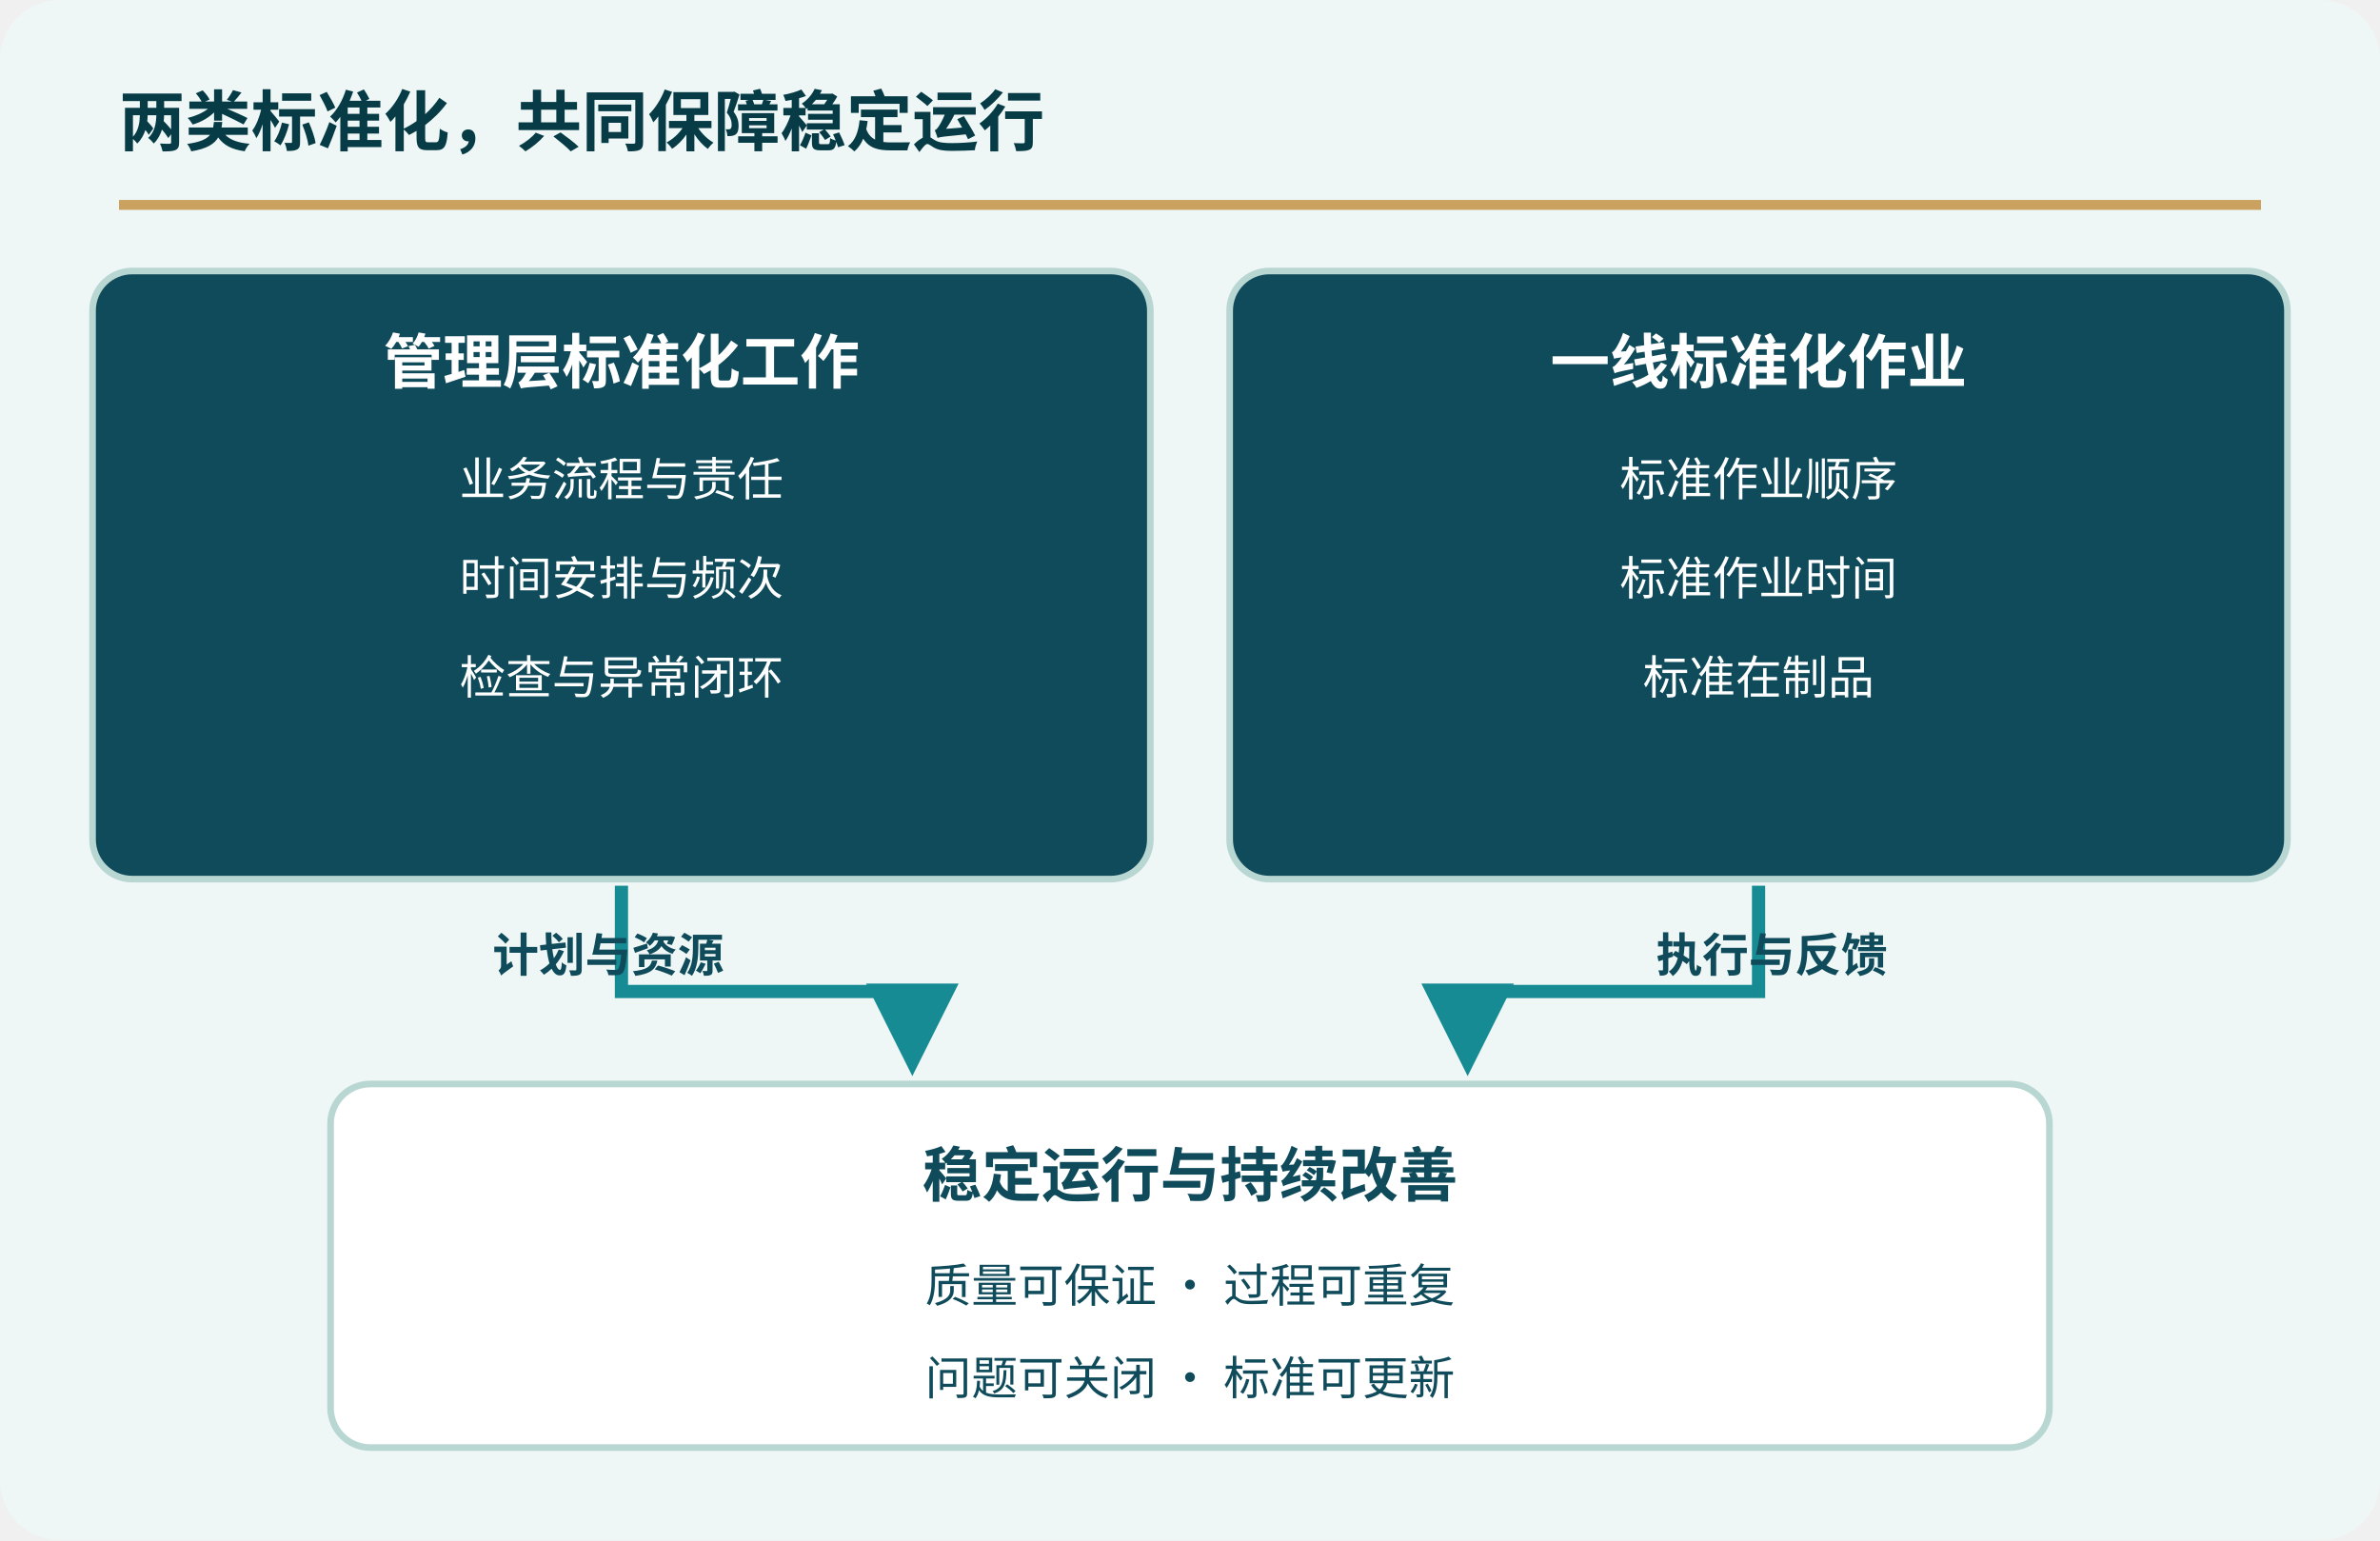
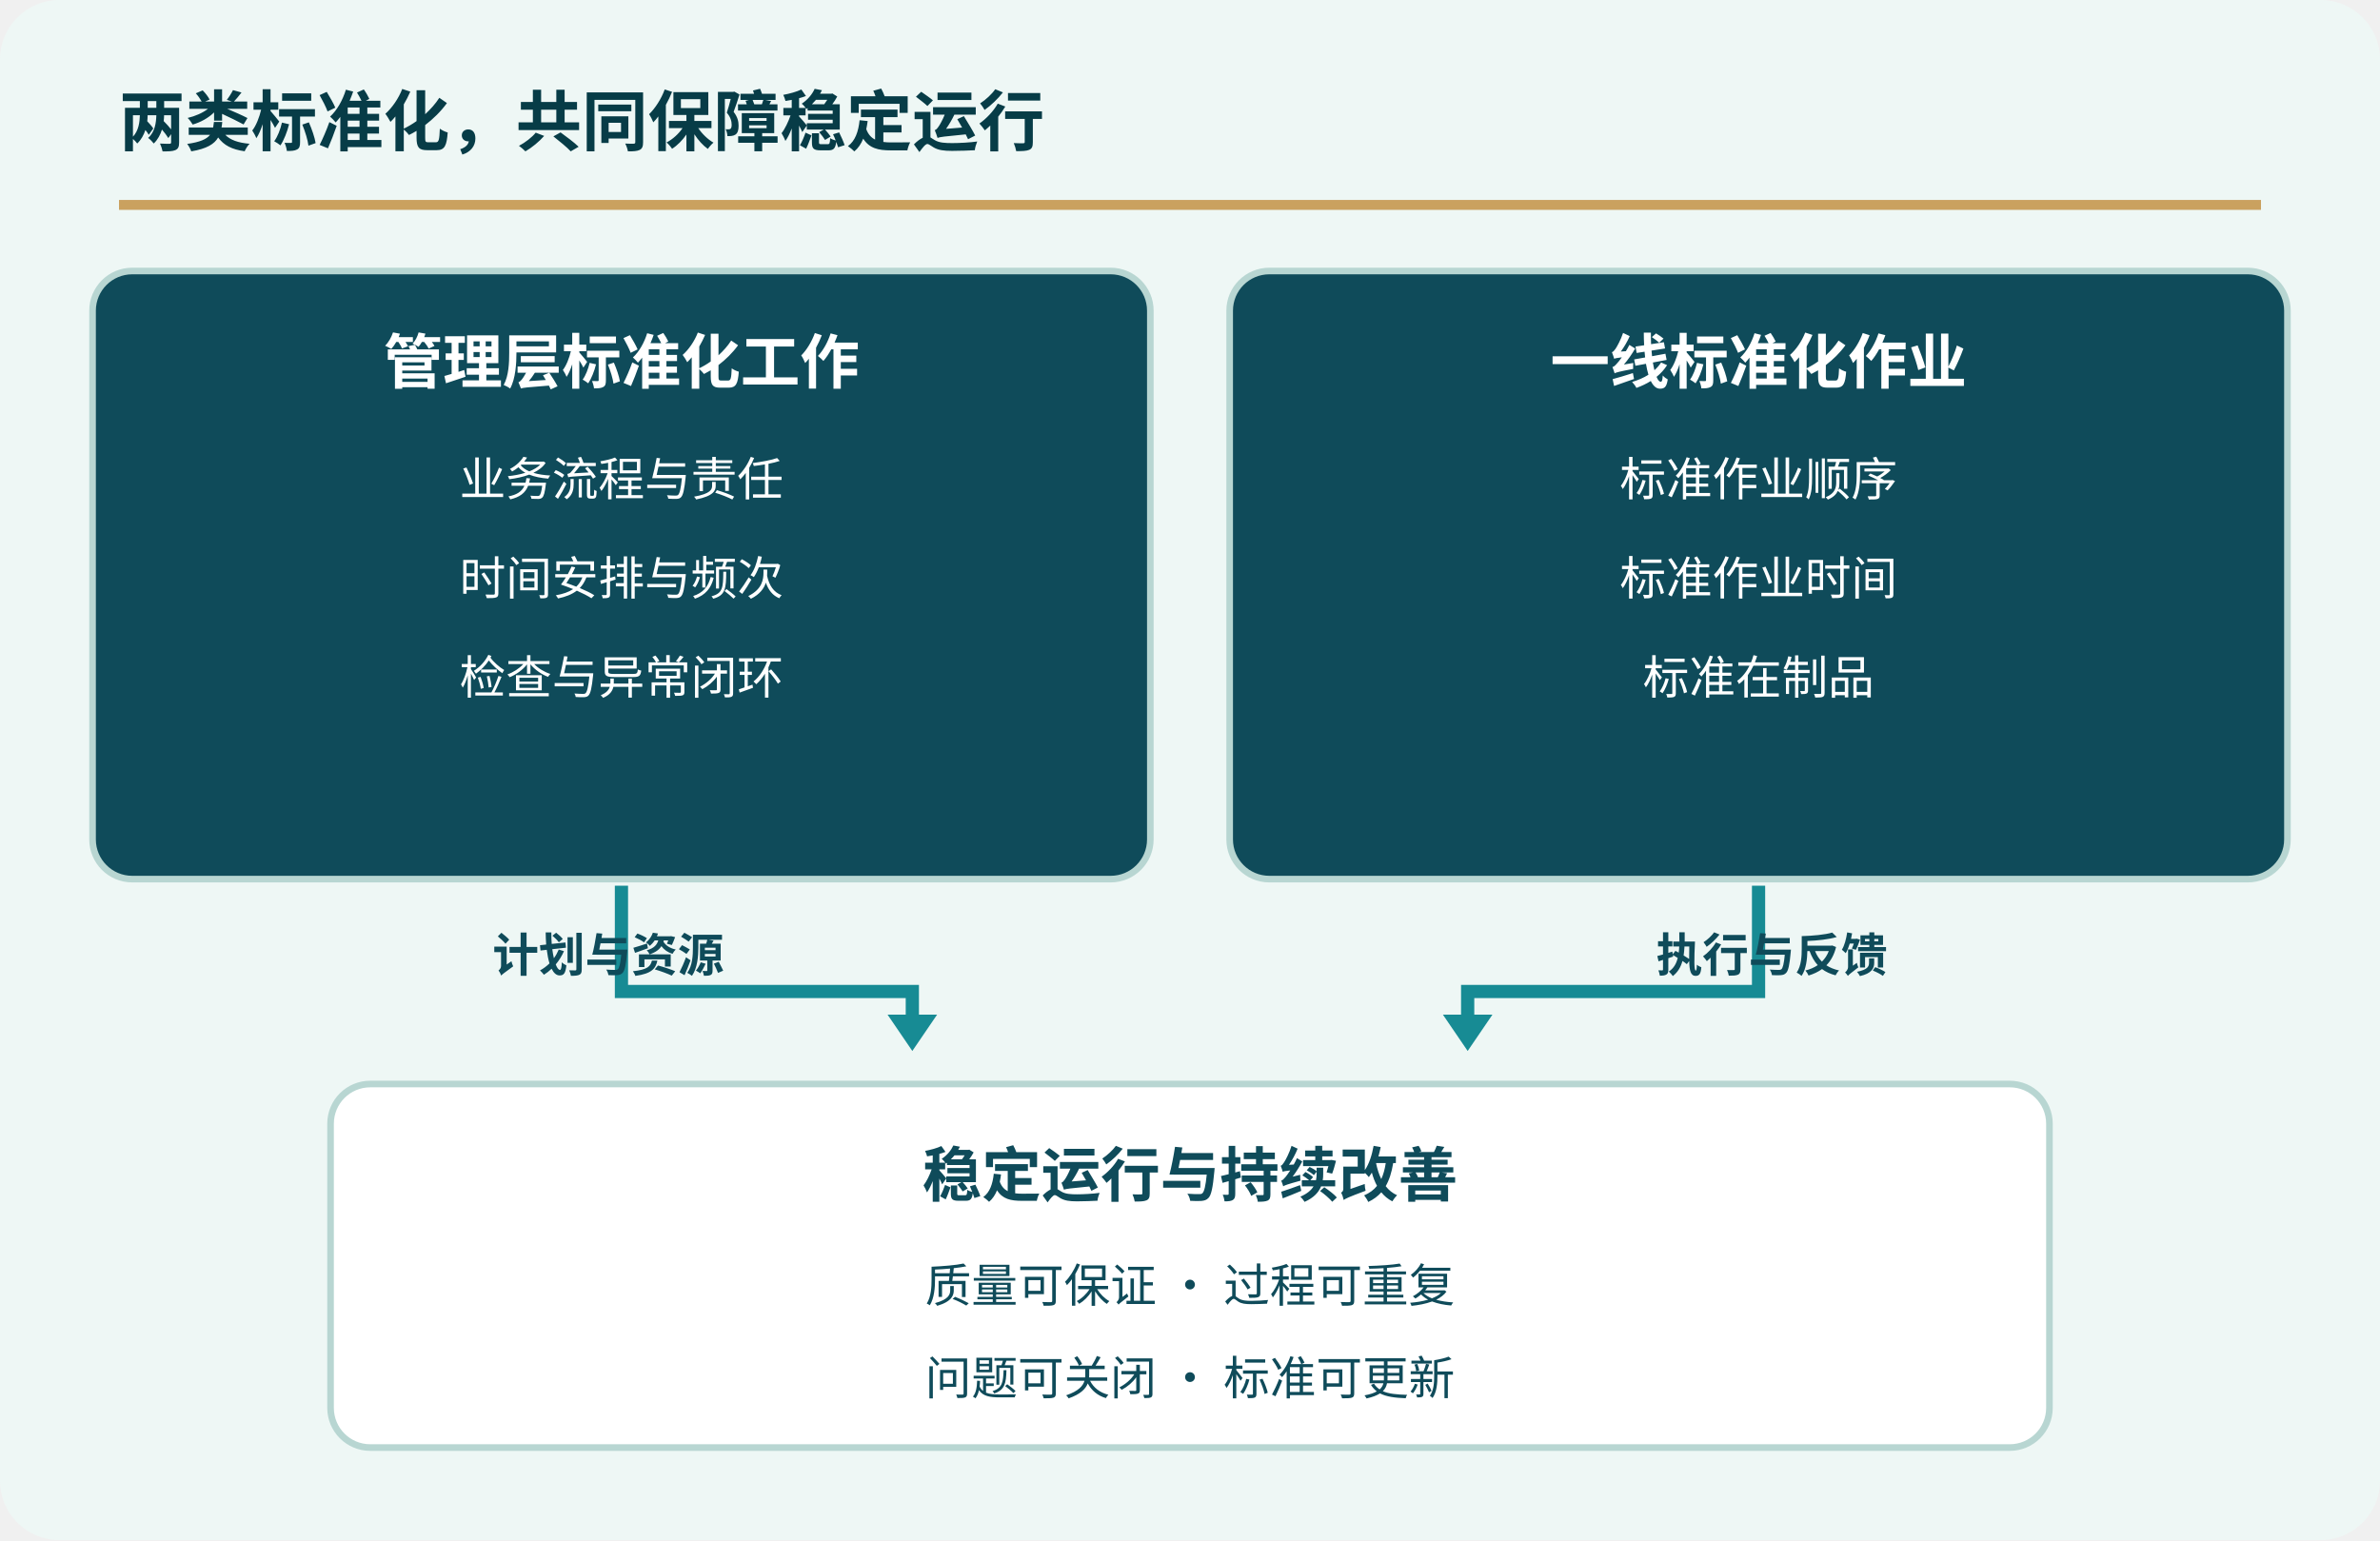
<svg xmlns="http://www.w3.org/2000/svg" width="720" height="466" viewBox="0 0 720 466" role="img" aria-labelledby="title desc">
-   <defs>
-     <marker id="arrow" viewBox="0 0 10 10" refX="8" refY="5" markerWidth="7" markerHeight="7" orient="auto-start-reverse">
-       <path d="M0 0L10 5L0 10Z" fill="#178B94" />
-     </marker>
-   </defs>
  <g font-family="-apple-system,BlinkMacSystemFont,Segoe UI,Noto Sans CJK SC,PingFang SC,Microsoft YaHei,Arial,sans-serif">
    <rect width="720" height="466" rx="18" fill="#EEF7F5" />
    <text x="36" y="44" text-anchor="start" font-size="20" fill="#073C47" font-weight="800">两类标准化，共同保障稳定运行</text>
    <path d="M36 62H684" stroke="#CAA15F" stroke-width="3" />
    <rect x="28" y="82" width="320" height="184" rx="12" fill="#0F4B5A" stroke="#B8D6D2" stroke-width="2" />
    <text x="188" y="116" text-anchor="middle" font-size="18" fill="#FFFFFF" font-weight="750">管理层标准化工作</text>
    <text x="188" y="150" text-anchor="middle" font-size="14" fill="#FFFFFF" font-weight="500">业务流程与责任</text>
    <text x="188" y="180" text-anchor="middle" font-size="14" fill="#FFFFFF" font-weight="500">时间安排与频次</text>
    <text x="188" y="210" text-anchor="middle" font-size="14" fill="#FFFFFF" font-weight="500">检查与异常闭环</text>
    <rect x="372" y="82" width="320" height="184" rx="12" fill="#0F4B5A" stroke="#B8D6D2" stroke-width="2" />
    <text x="532" y="116" text-anchor="middle" font-size="18" fill="#FFFFFF" font-weight="750">一线标准化作业</text>
    <text x="532" y="150" text-anchor="middle" font-size="14" fill="#FFFFFF" font-weight="500">标准作业顺序</text>
    <text x="532" y="180" text-anchor="middle" font-size="14" fill="#FFFFFF" font-weight="500">标准作业时间</text>
    <text x="532" y="210" text-anchor="middle" font-size="14" fill="#FFFFFF" font-weight="500">标准在制品</text>
-     <path d="M188 268V300H276V320" fill="none" stroke="#178B94" stroke-width="4" marker-end="url(#arrow)" />
-     <path d="M532 268V300H444V320" fill="none" stroke="#178B94" stroke-width="4" marker-end="url(#arrow)" />
+     <path d="M186 268H190V298H278V307H283.5L276 318L268.5 307H274V302H186Z" fill="#178B94" data-qily-unified-arrow="v4" />
+     <path d="M530 268H534V302H446V307H451.5L444 318L436.5 307H442V298H530Z" fill="#178B94" data-qily-unified-arrow="v4" />
    <text x="184" y="294" text-anchor="middle" font-size="14" fill="#0F4B5A" font-weight="650">计划与资源</text>
    <text x="536" y="294" text-anchor="middle" font-size="14" fill="#0F4B5A" font-weight="650">执行与反馈</text>
    <rect x="100" y="328" width="520" height="110" rx="12" fill="#FFFFFF" stroke="#B8D6D2" stroke-width="2" />
    <text x="360" y="362" text-anchor="middle" font-size="18" fill="#0F4B5A" font-weight="750">稳定运行与持续改善</text>
    <text x="360" y="394" text-anchor="middle" font-size="14" fill="#0F4B5A" font-weight="500">质量可保证 · 过程可重复</text>
    <text x="360" y="422" text-anchor="middle" font-size="14" fill="#0F4B5A" font-weight="500">问题可关闭 · 标准可更新</text>
  </g>
</svg>
